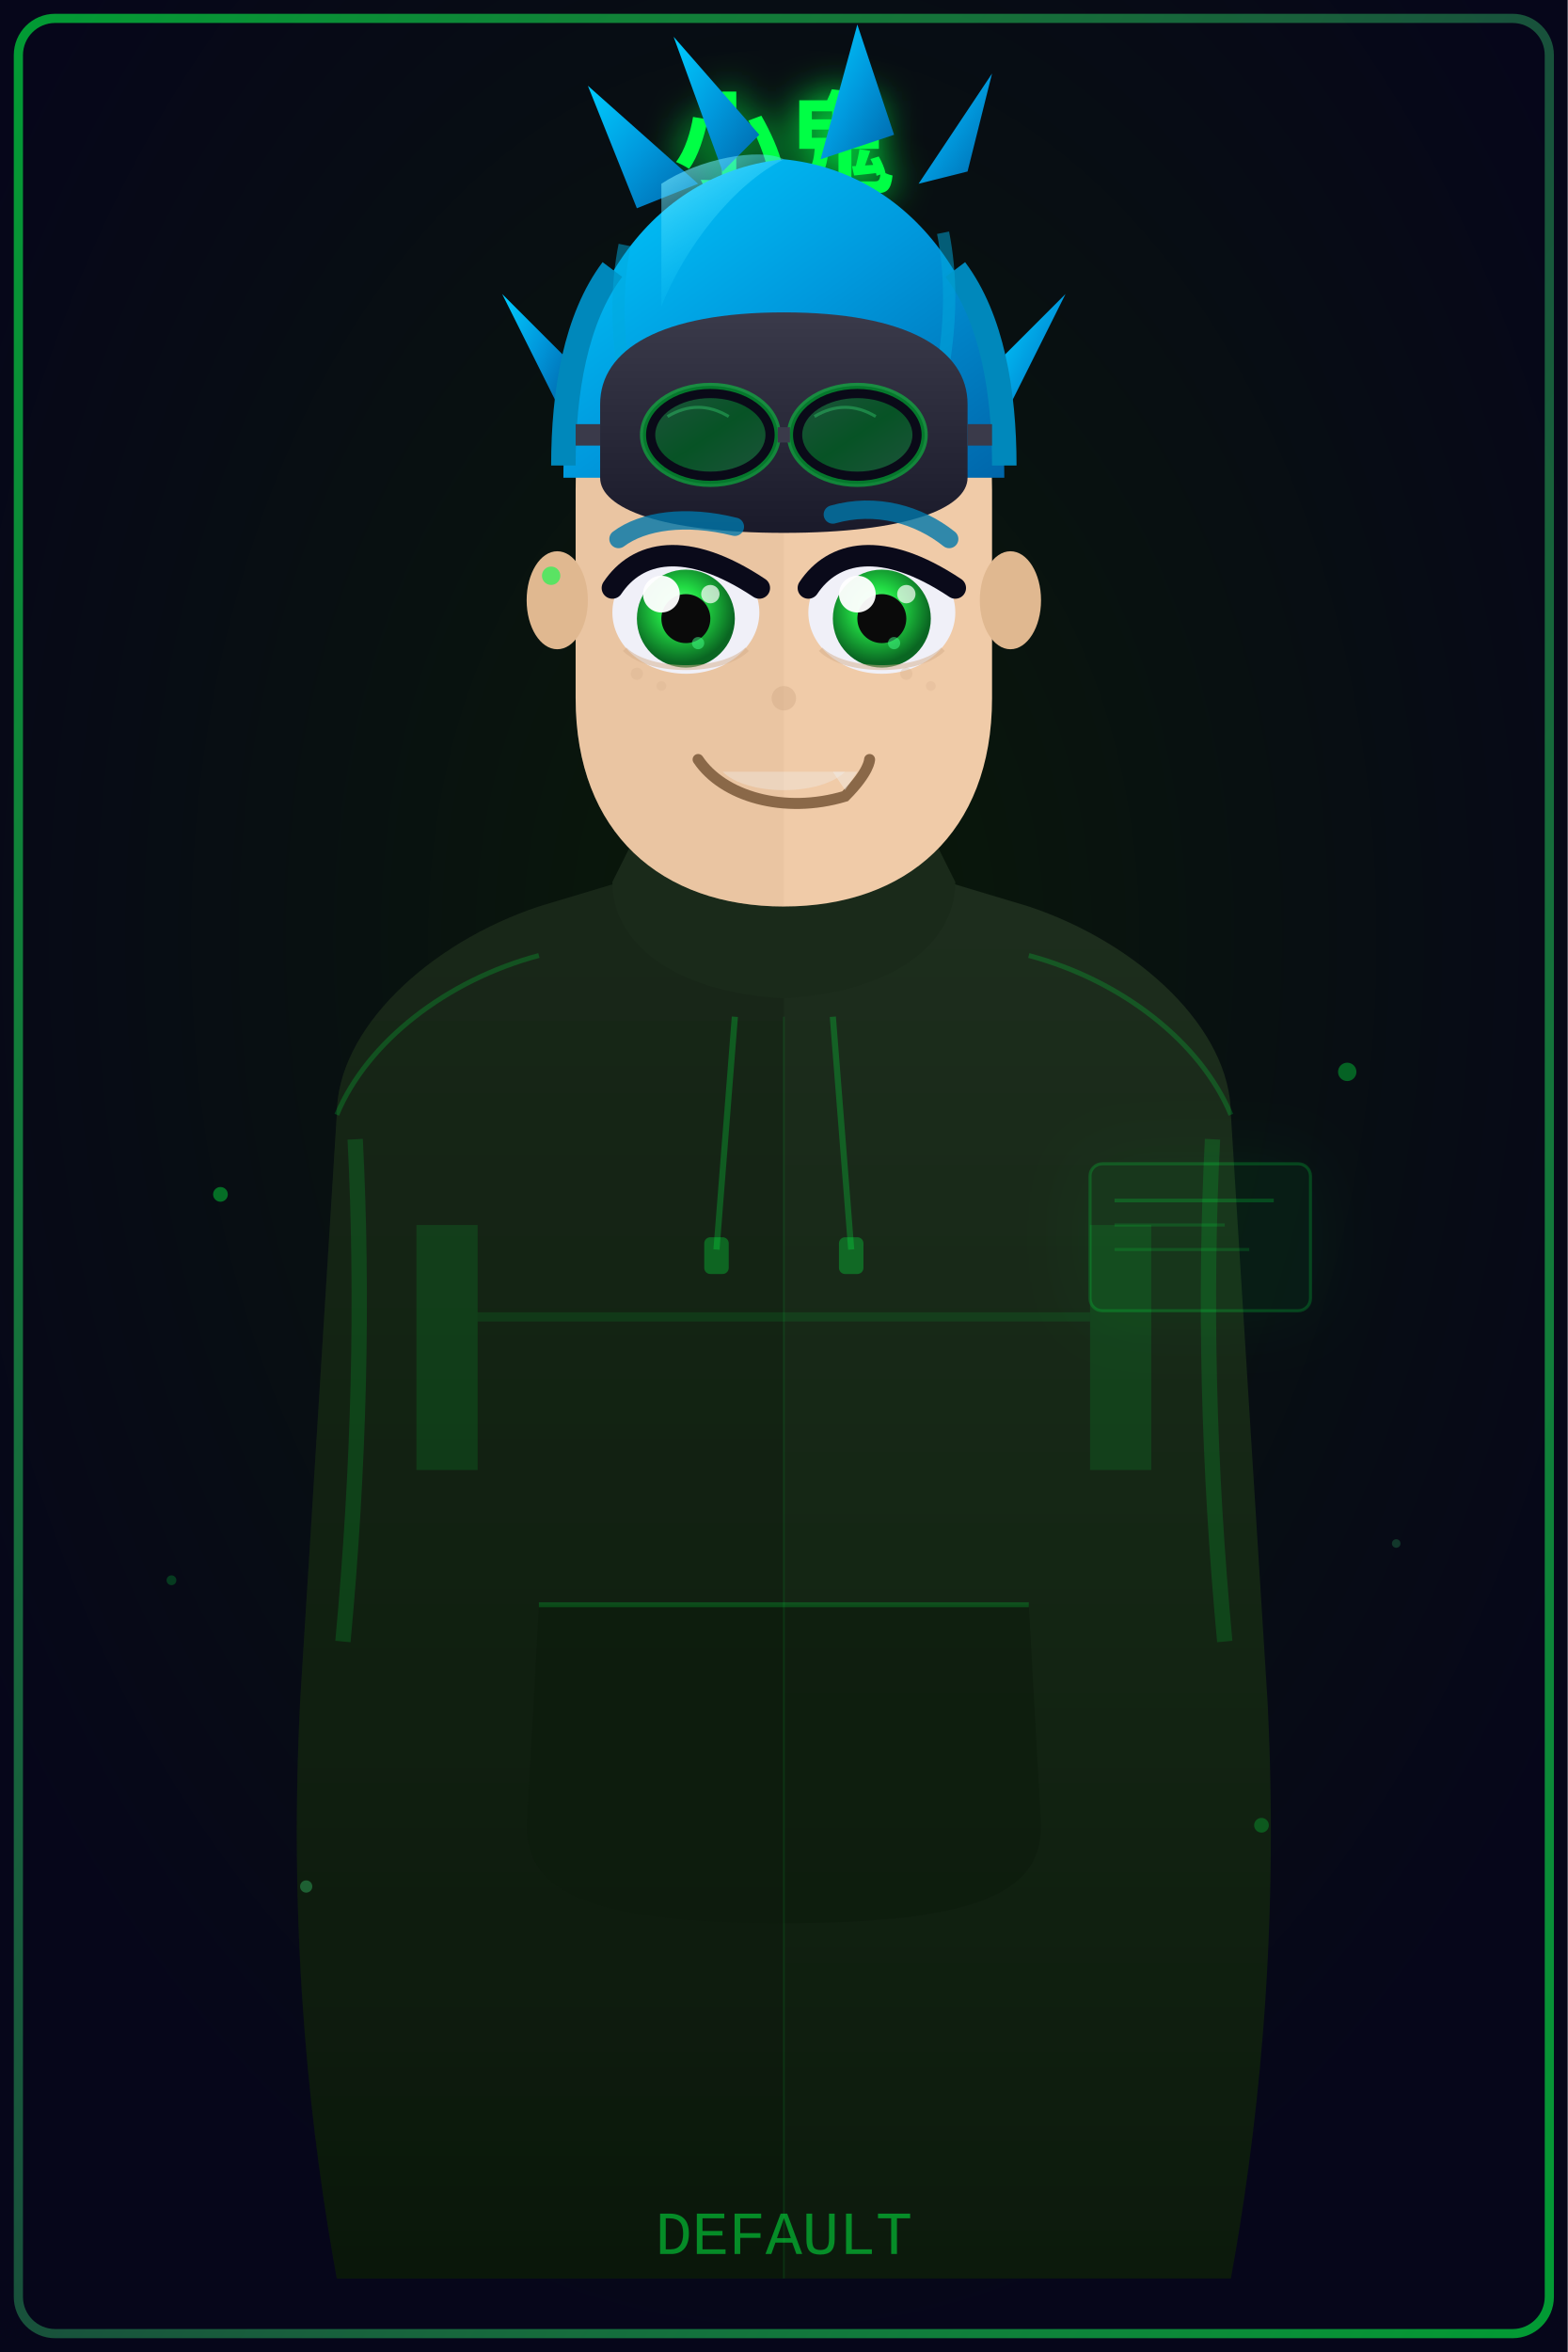
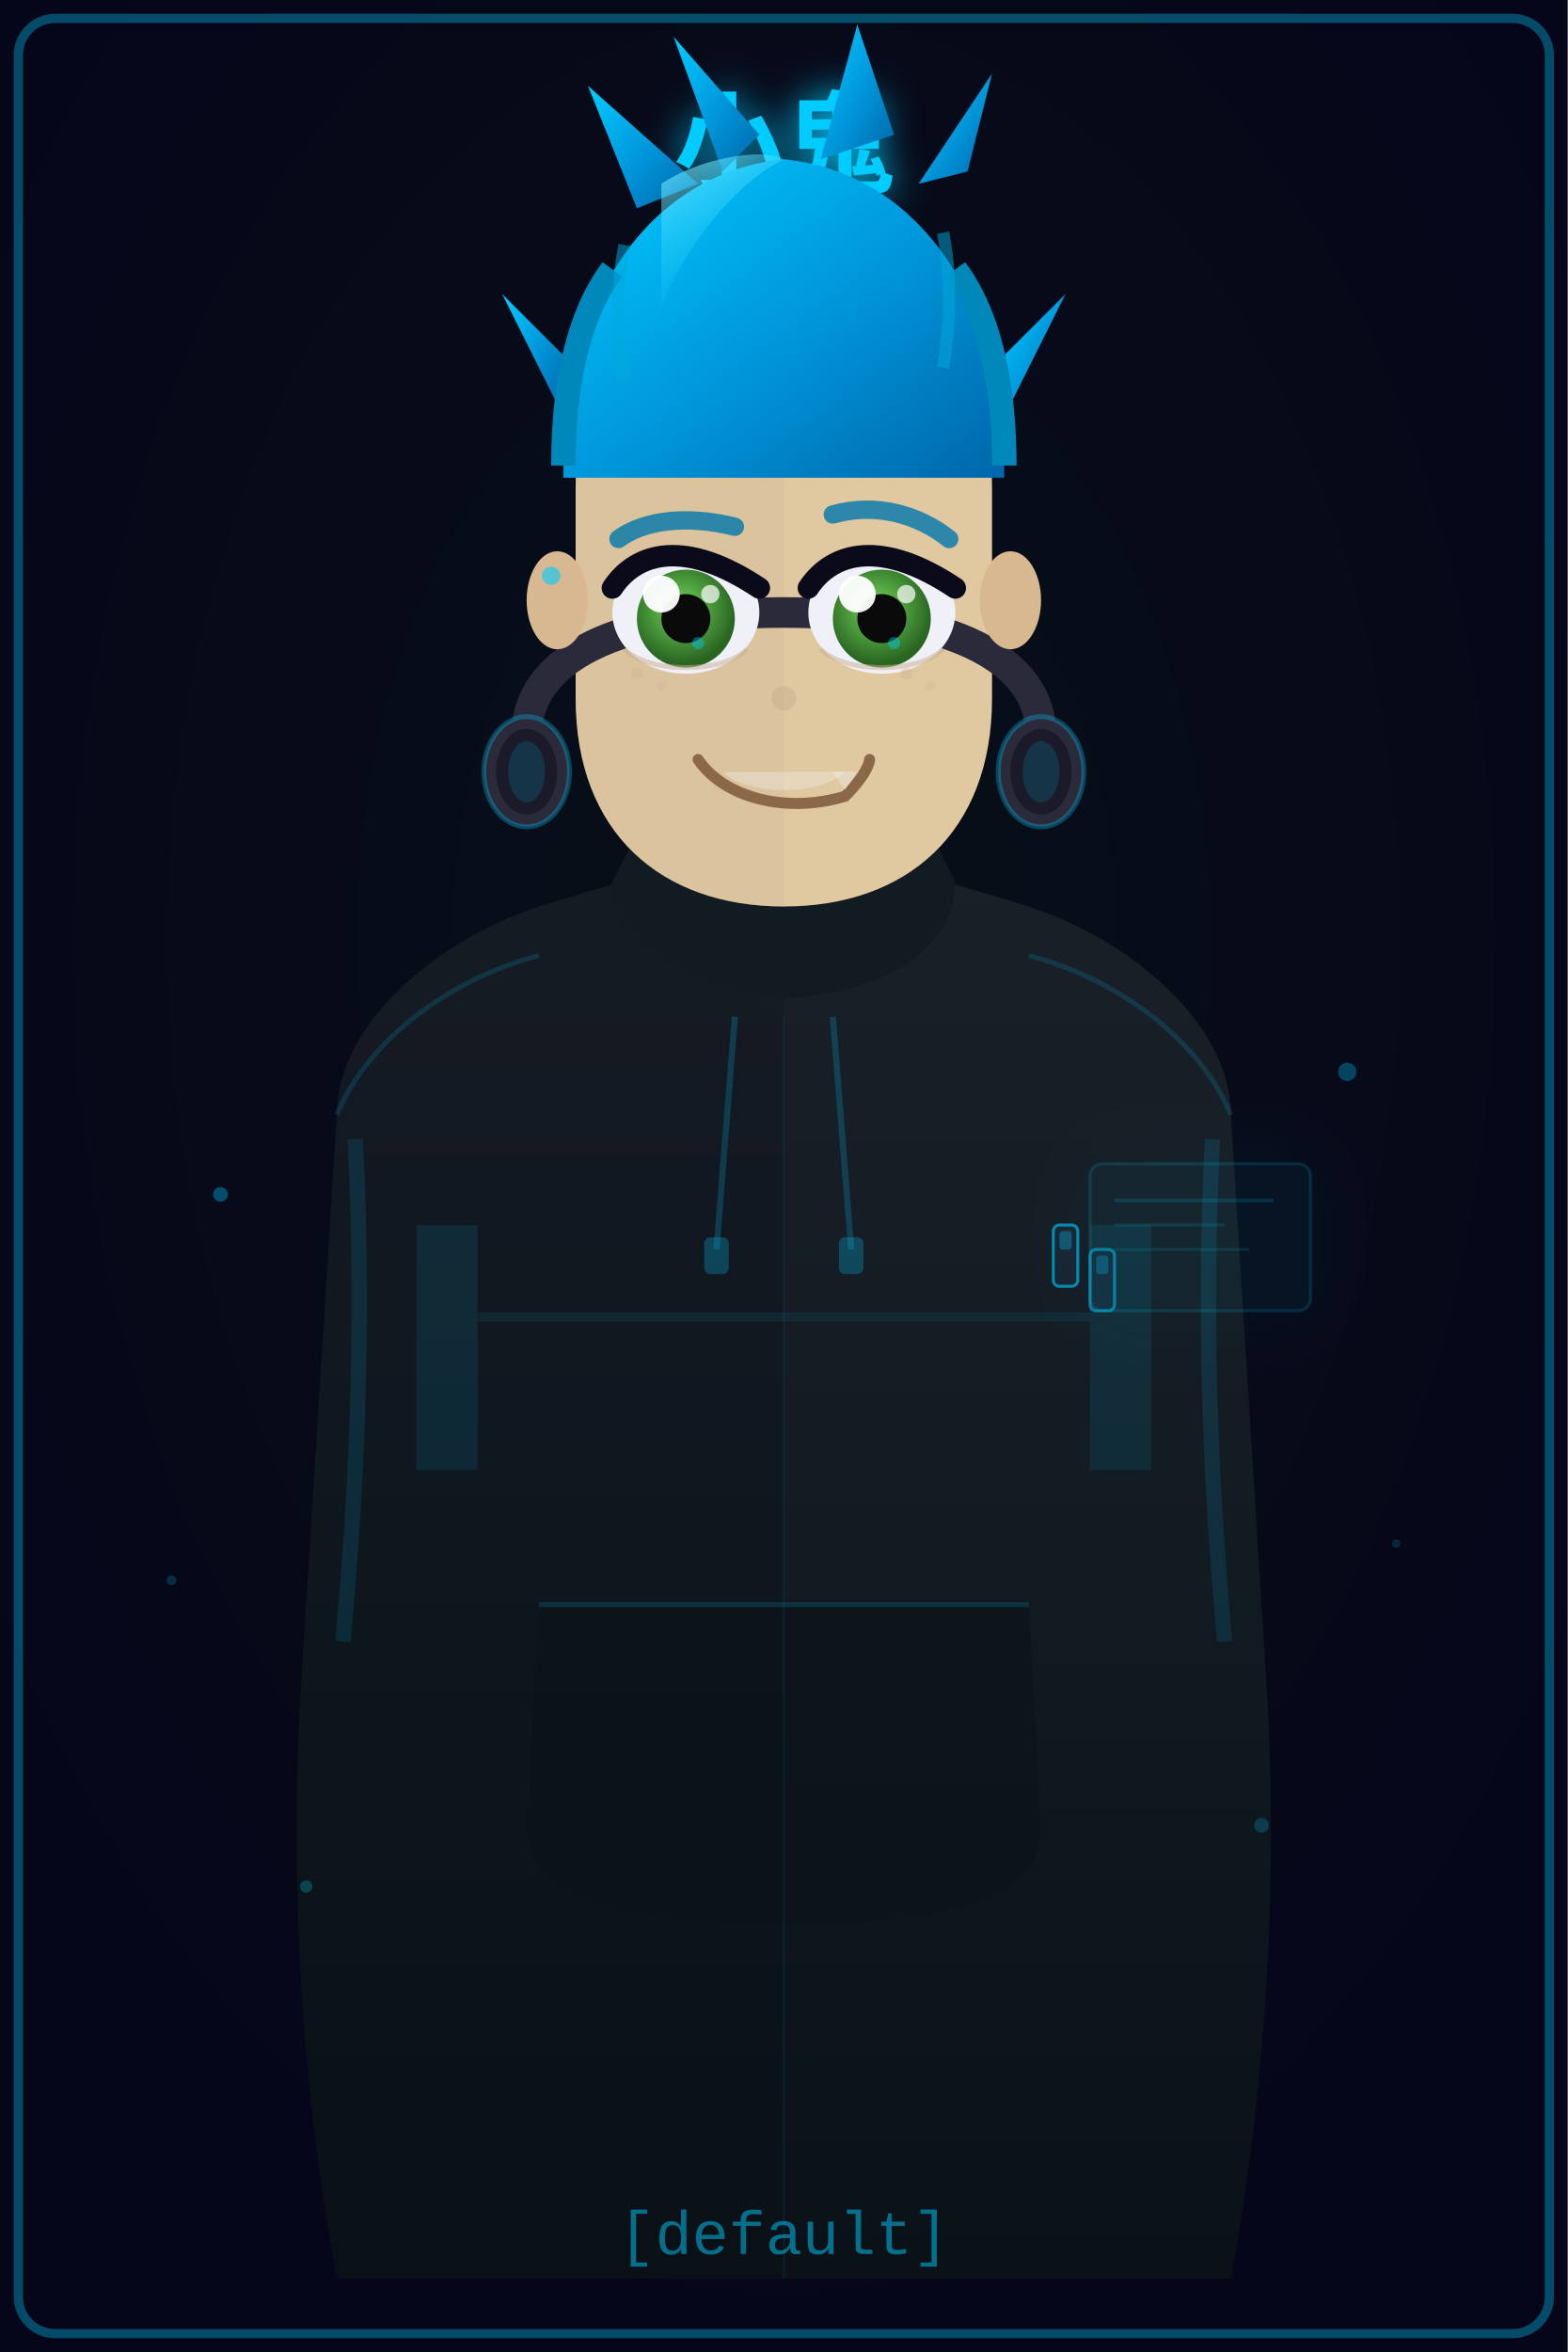
<svg xmlns="http://www.w3.org/2000/svg" width="256" height="384" viewBox="0 0 256 384">
  <defs>
-     <radialGradient id="kd-bg" cx="50%" cy="40%" r="60%">
-       <stop offset="0%" stop-color="#0a1a08" />
+     <radialGradient id="bg" cx="50%" cy="40%" r="60%">
+       <stop offset="0%" stop-color="#081018" />
      <stop offset="100%" stop-color="#06061a" />
    </radialGradient>
-     <radialGradient id="kd-iris-l" cx="45%" cy="40%" r="55%">
-       <stop offset="0%" stop-color="#66ff88" />
-       <stop offset="40%" stop-color="#22dd44" />
-       <stop offset="100%" stop-color="#0a6622" />
+     <radialGradient id="iris-l" cx="45%" cy="40%" r="55%">
+       <stop offset="0%" stop-color="#88cc66" />
+       <stop offset="40%" stop-color="#55aa44" />
+       <stop offset="100%" stop-color="#2a6622" />
    </radialGradient>
-     <radialGradient id="kd-iris-r" cx="45%" cy="40%" r="55%">
-       <stop offset="0%" stop-color="#66ff88" />
-       <stop offset="40%" stop-color="#22dd44" />
-       <stop offset="100%" stop-color="#0a6622" />
+     <radialGradient id="iris-r" cx="45%" cy="40%" r="55%">
+       <stop offset="0%" stop-color="#88cc66" />
+       <stop offset="40%" stop-color="#55aa44" />
+       <stop offset="100%" stop-color="#2a6622" />
    </radialGradient>
-     <linearGradient id="kd-hoodie" x1="0" y1="0" x2="0" y2="1">
-       <stop offset="0%" stop-color="#1e2e1e" />
-       <stop offset="50%" stop-color="#142614" />
-       <stop offset="100%" stop-color="#0c1a0c" />
+     <linearGradient id="hoodie" x1="0" y1="0" x2="0" y2="1">
+       <stop offset="0%" stop-color="#1a2028" />
+       <stop offset="50%" stop-color="#121a22" />
+       <stop offset="100%" stop-color="#0a1218" />
    </linearGradient>
-     <linearGradient id="kd-hoodie-shadow" x1="0" y1="0" x2="0" y2="1">
-       <stop offset="0%" stop-color="#0c180c" />
-       <stop offset="100%" stop-color="#081208" />
+     <linearGradient id="hoodie-shadow" x1="0" y1="0" x2="0" y2="1">
+       <stop offset="0%" stop-color="#0a1018" />
+       <stop offset="100%" stop-color="#060c12" />
    </linearGradient>
-     <linearGradient id="kd-hair" x1="0" y1="0" x2="1" y2="1">
+     <linearGradient id="hair" x1="0" y1="0" x2="1" y2="1">
      <stop offset="0%" stop-color="#00ccff" />
      <stop offset="50%" stop-color="#0099dd" />
      <stop offset="100%" stop-color="#0066aa" />
    </linearGradient>
-     <linearGradient id="kd-hair-shine" x1="0" y1="0" x2="0.5" y2="1">
+     <linearGradient id="hair-shine" x1="0" y1="0" x2="0.5" y2="1">
      <stop offset="0%" stop-color="#88eeff" stop-opacity="0.7" />
      <stop offset="100%" stop-color="#00ccff" stop-opacity="0" />
-     </linearGradient>
-     <linearGradient id="kd-goggles" x1="0" y1="0" x2="0" y2="1">
-       <stop offset="0%" stop-color="#3a3a4a" />
-       <stop offset="100%" stop-color="#1a1a2a" />
-     </linearGradient>
-     <linearGradient id="kd-goggle-lens" x1="0" y1="0" x2="1" y2="1">
-       <stop offset="0%" stop-color="#44ff88" />
-       <stop offset="50%" stop-color="#00ff44" />
-       <stop offset="100%" stop-color="#44ff88" />
-     </linearGradient>
-     <linearGradient id="kd-border" x1="0" y1="0" x2="1" y2="1">
-       <stop offset="0%" stop-color="#00ff44" stop-opacity="0.6" />
-       <stop offset="50%" stop-color="#44ff88" stop-opacity="0.3" />
-       <stop offset="100%" stop-color="#00ff44" stop-opacity="0.6" />
    </linearGradient>
    <filter id="glow" x="-50%" y="-50%" width="200%" height="200%">
      <feGaussianBlur stdDeviation="3" result="b" />
      <feMerge>
        <feMergeNode in="b" />
        <feMergeNode in="SourceGraphic" />
      </feMerge>
    </filter>
-     <filter id="glow-soft" x="-50%" y="-50%" width="200%" height="200%">
+     <filter id="glowSoft" x="-50%" y="-50%" width="200%" height="200%">
      <feGaussianBlur stdDeviation="6" result="b" />
      <feMerge>
        <feMergeNode in="b" />
        <feMergeNode in="SourceGraphic" />
      </feMerge>
    </filter>
  </defs>
-   <rect width="256" height="384" fill="url(#kd-bg)" />
-   <rect x="3" y="3" width="250" height="378" rx="6" fill="none" stroke="url(#kd-border)" stroke-width="1.5" />
-   <text x="128" y="30" font-family="'Courier New', monospace" font-size="18" font-weight="bold" fill="#00ff44" text-anchor="middle" filter="url(#glow)">小鬼</text>
-   <path d="M55,182 C55,168 70,154 88,148 L108,142 C116,139 122,138 128,137 C134,138 140,139 148,142 L168,148 C186,154 201,168 201,182 L207,278 C209,318 205,350 201,372 L55,372 C51,350 47,318 49,278 Z" fill="url(#kd-hoodie)" />
-   <path d="M55,182 C55,168 70,154 88,148 L108,142 C116,139 122,138 128,137 L128,372 L55,372 C51,350 47,318 49,278 Z" fill="url(#kd-hoodie-shadow)" opacity="0.3" />
-   <path d="M68,200 L78,200 L78,240 L68,240 Z" fill="#00ff44" opacity="0.12" />
-   <path d="M178,200 L188,200 L188,240 L178,240 Z" fill="#00ff44" opacity="0.12" />
-   <path d="M58,186 Q60,225 56,268" fill="none" stroke="#00ff44" stroke-width="2.5" opacity="0.15" />
-   <path d="M198,186 Q196,225 200,268" fill="none" stroke="#00ff44" stroke-width="2.5" opacity="0.15" />
-   <path d="M78,215 L178,215" fill="none" stroke="#00ff44" stroke-width="1.5" opacity="0.1" />
-   <path d="M88,262 L168,262 L170,298 C170,308 162,314 128,314 C94,314 86,308 86,298 Z" fill="#0c1a0c" opacity="0.6" />
-   <path d="M88,262 L168,262" fill="none" stroke="#00ff44" stroke-width="0.8" opacity="0.2" />
-   <path d="M128,166 L128,372" fill="none" stroke="#00ff44" stroke-width="0.3" opacity="0.1" />
-   <line x1="120" y1="166" x2="117" y2="204" stroke="#00ff44" stroke-width="1" opacity="0.25" />
-   <line x1="136" y1="166" x2="139" y2="204" stroke="#00ff44" stroke-width="1" opacity="0.25" />
-   <rect x="115" y="202" width="4" height="6" rx="1" fill="#00ff44" opacity="0.3" />
-   <rect x="137" y="202" width="4" height="6" rx="1" fill="#00ff44" opacity="0.3" />
+   <rect width="256" height="384" fill="url(#bg)" />
+   <rect x="3" y="3" width="250" height="378" rx="6" fill="none" stroke="#00ccff" stroke-width="1.5" opacity="0.35" />
+   <text x="128" y="30" font-family="'Courier New', monospace" font-size="18" font-weight="bold" fill="#00ccff" text-anchor="middle" filter="url(#glow)">小鬼</text>
+   <path d="M55,182 C55,168 70,154 88,148 L108,142 C116,139 122,138 128,137 C134,138 140,139 148,142 L168,148 C186,154 201,168 201,182 L207,278 C209,318 205,350 201,372 L55,372 C51,350 47,318 49,278 Z" fill="url(#hoodie)" />
+   <path d="M55,182 C55,168 70,154 88,148 L108,142 C116,139 122,138 128,137 L128,372 L55,372 C51,350 47,318 49,278 Z" fill="url(#hoodie-shadow)" opacity="0.3" />
+   <path d="M68,200 L78,200 L78,240 L68,240 Z" fill="#00ccff" opacity="0.1" />
+   <path d="M178,200 L188,200 L188,240 L178,240 Z" fill="#00ccff" opacity="0.1" />
+   <path d="M58,186 Q60,225 56,268" fill="none" stroke="#00ccff" stroke-width="2.5" opacity="0.12" />
+   <path d="M198,186 Q196,225 200,268" fill="none" stroke="#00ccff" stroke-width="2.5" opacity="0.12" />
+   <path d="M78,215 L178,215" fill="none" stroke="#00ccff" stroke-width="1.5" opacity="0.08" />
+   <rect x="172" y="200" width="4" height="10" rx="1" fill="#1a2a3a" stroke="#00ccff" stroke-width="0.5" opacity="0.6" />
+   <rect x="173" y="201" width="2" height="3" rx="0.5" fill="#00ccff" opacity="0.3" />
+   <rect x="178" y="204" width="4" height="10" rx="1" fill="#1a2a3a" stroke="#00ccff" stroke-width="0.5" opacity="0.5" />
+   <rect x="179" y="205" width="2" height="3" rx="0.5" fill="#00ccff" opacity="0.25" />
+   <path d="M88,262 L168,262 L170,298 C170,308 162,314 128,314 C94,314 86,308 86,298 Z" fill="#0a1218" opacity="0.6" />
+   <path d="M88,262 L168,262" fill="none" stroke="#00ccff" stroke-width="0.8" opacity="0.15" />
+   <path d="M128,166 L128,372" fill="none" stroke="#00ccff" stroke-width="0.3" opacity="0.08" />
+   <line x1="120" y1="166" x2="117" y2="204" stroke="#00ccff" stroke-width="1" opacity="0.2" />
+   <line x1="136" y1="166" x2="139" y2="204" stroke="#00ccff" stroke-width="1" opacity="0.2" />
+   <rect x="115" y="202" width="4" height="6" rx="1" fill="#00ccff" opacity="0.25" />
+   <rect x="137" y="202" width="4" height="6" rx="1" fill="#00ccff" opacity="0.25" />
  <path d="M112,156 C118,150 124,148 128,147 C132,148 138,150 144,156" fill="#1a1a2a" />
-   <path d="M122,156 L128,148 L134,156" fill="none" stroke="#00ff44" stroke-width="0.8" opacity="0.4" />
-   <path d="M118,130 L118,152 C118,155 122,157 128,157 C134,157 138,155 138,152 L138,130" fill="#f0cba8" />
-   <path d="M118,130 L118,152 C118,155 122,157 128,157 L128,130" fill="#d4ad8a" opacity="0.35" />
-   <path d="M104,136 C110,144 118,147 128,147 C138,147 146,144 152,136 L156,144 C156,154 146,162 128,163 C110,162 100,154 100,144 Z" fill="#1a2a1a" />
-   <path d="M94,80 C94,50 108,36 128,34 C148,36 162,50 162,80 L162,114 C162,136 148,148 128,148 C108,148 94,136 94,114 Z" fill="#f0cba8" />
-   <path d="M94,80 C94,50 108,36 128,34 L128,148 C108,148 94,136 94,114 Z" fill="#d4ad8a" opacity="0.2" />
-   <path d="M92,78 C92,46 108,28 128,26 C148,28 164,46 164,78" fill="url(#kd-hair)" />
-   <path d="M104,34 L96,14 L114,30" fill="url(#kd-hair)" />
-   <path d="M118,28 L110,6 L124,22" fill="url(#kd-hair)" />
-   <path d="M134,26 L140,4 L146,22" fill="url(#kd-hair)" />
-   <path d="M150,30 L162,12 L158,28" fill="url(#kd-hair)" />
-   <path d="M92,58 L82,48 L92,68" fill="url(#kd-hair)" />
-   <path d="M164,58 L174,48 L164,68" fill="url(#kd-hair)" />
+   <path d="M122,156 L128,148 L134,156" fill="none" stroke="#00ccff" stroke-width="0.8" opacity="0.3" />
+   <path d="M118,130 L118,152 C118,155 122,157 128,157 C134,157 138,155 138,152 L138,130" fill="#e0c8a0" />
+   <path d="M118,130 L118,152 C118,155 122,157 128,157 L128,130" fill="#c8b090" opacity="0.3" />
+   <path d="M104,136 C110,144 118,147 128,147 C138,147 146,144 152,136 L156,144 C156,154 146,162 128,163 C110,162 100,154 100,144 Z" fill="#121a22" />
+   <path d="M94,80 C94,50 108,36 128,34 C148,36 162,50 162,80 L162,114 C162,136 148,148 128,148 C108,148 94,136 94,114 Z" fill="#e0c8a0" />
+   <path d="M94,80 C94,50 108,36 128,34 L128,148 C108,148 94,136 94,114 Z" fill="#c8b090" opacity="0.2" />
+   <path d="M92,78 C92,46 108,28 128,26 C148,28 164,46 164,78" fill="url(#hair)" />
+   <path d="M104,34 L96,14 L114,30" fill="url(#hair)" />
+   <path d="M118,28 L110,6 L124,22" fill="url(#hair)" />
+   <path d="M134,26 L140,4 L146,22" fill="url(#hair)" />
+   <path d="M150,30 L162,12 L158,28" fill="url(#hair)" />
+   <path d="M92,58 L82,48 L92,68" fill="url(#hair)" />
+   <path d="M164,58 L174,48 L164,68" fill="url(#hair)" />
  <path d="M92,76 C92,64 94,52 100,44" fill="none" stroke="#0088bb" stroke-width="4" />
  <path d="M164,76 C164,64 162,52 156,44" fill="none" stroke="#0088bb" stroke-width="4" />
-   <path d="M108,30 C114,26 124,24 128,26 C120,30 112,40 108,50 Z" fill="url(#kd-hair-shine)" />
+   <path d="M108,30 C114,26 124,24 128,26 C120,30 112,40 108,50 Z" fill="url(#hair-shine)" />
  <path d="M102,40 Q100,50 102,62" fill="none" stroke="#00aadd" stroke-width="2" opacity="0.5" />
  <path d="M154,38 Q156,48 154,60" fill="none" stroke="#00aadd" stroke-width="2" opacity="0.5" />
-   <path d="M98,66 C98,57 108,51 128,51 C148,51 158,57 158,66 L158,78 C158,83 148,87 128,87 C108,87 98,83 98,78 Z" fill="url(#kd-goggles)" />
-   <path d="M94,71 L98,71" fill="none" stroke="#3a3a4a" stroke-width="3.5" />
-   <path d="M158,71 L162,71" fill="none" stroke="#3a3a4a" stroke-width="3.5" />
-   <ellipse cx="116" cy="71" rx="11" ry="8" fill="#0a0a18" />
-   <ellipse cx="116" cy="71" rx="9" ry="6" fill="url(#kd-goggle-lens)" opacity="0.3" />
-   <ellipse cx="140" cy="71" rx="11" ry="8" fill="#0a0a18" />
-   <ellipse cx="140" cy="71" rx="9" ry="6" fill="url(#kd-goggle-lens)" opacity="0.3" />
-   <ellipse cx="116" cy="71" rx="11" ry="8" fill="none" stroke="#00ff44" stroke-width="1" opacity="0.45" />
-   <ellipse cx="140" cy="71" rx="11" ry="8" fill="none" stroke="#00ff44" stroke-width="1" opacity="0.45" />
-   <path d="M127,71 L129,71" fill="none" stroke="#3a3a4a" stroke-width="2.5" />
-   <path d="M109,68 Q114,65 119,68" fill="none" stroke="#44ff88" stroke-width="0.5" opacity="0.3" />
-   <path d="M133,68 Q138,65 143,68" fill="none" stroke="#44ff88" stroke-width="0.5" opacity="0.3" />
-   <ellipse cx="91" cy="98" rx="5" ry="8" fill="#e0b890" />
-   <ellipse cx="165" cy="98" rx="5" ry="8" fill="#e0b890" />
-   <circle cx="90" cy="94" r="1.5" fill="#00ff44" opacity="0.6" />
+   <path d="M86,120 C86,108 100,100 128,100 C156,100 170,108 170,120" fill="none" stroke="#2a2a3a" stroke-width="5" />
+   <ellipse cx="86" cy="126" rx="7" ry="9" fill="#2a2a3a" />
+   <ellipse cx="86" cy="126" rx="5" ry="7" fill="#1a1a28" />
+   <ellipse cx="86" cy="126" rx="3" ry="5" fill="#00ccff" opacity="0.15" />
+   <ellipse cx="170" cy="126" rx="7" ry="9" fill="#2a2a3a" />
+   <ellipse cx="170" cy="126" rx="5" ry="7" fill="#1a1a28" />
+   <ellipse cx="170" cy="126" rx="3" ry="5" fill="#00ccff" opacity="0.15" />
+   <ellipse cx="86" cy="126" rx="7" ry="9" fill="none" stroke="#00ccff" stroke-width="0.8" opacity="0.3" />
+   <ellipse cx="170" cy="126" rx="7" ry="9" fill="none" stroke="#00ccff" stroke-width="0.8" opacity="0.3" />
+   <ellipse cx="91" cy="98" rx="5" ry="8" fill="#d8b890" />
+   <ellipse cx="165" cy="98" rx="5" ry="8" fill="#d8b890" />
+   <circle cx="90" cy="94" r="1.5" fill="#00ccff" opacity="0.6" />
  <path d="M101,88 C105,85 112,84 120,86" fill="none" stroke="#0077aa" stroke-width="3" stroke-linecap="round" opacity="0.8" />
  <path d="M136,84 C143,82 150,84 155,88" fill="none" stroke="#0077aa" stroke-width="3" stroke-linecap="round" opacity="0.8" />
  <ellipse cx="112" cy="100" rx="12" ry="10" fill="#f0f0f8" />
  <path d="M100,96 C104,90 112,88 124,96" fill="none" stroke="#0a0a1a" stroke-width="3.5" stroke-linecap="round" />
-   <circle cx="112" cy="101" r="8" fill="url(#kd-iris-l)" />
+   <circle cx="112" cy="101" r="8" fill="url(#iris-l)" />
  <circle cx="112" cy="101" r="4" fill="#0a0a0a" />
  <circle cx="108" cy="97" r="3" fill="#ffffff" opacity="0.95" />
  <circle cx="116" cy="97" r="1.5" fill="#ffffff" opacity="0.7" />
-   <circle cx="114" cy="105" r="1" fill="#44ff88" opacity="0.5" />
-   <path d="M102,106 C106,110 118,110 122,106" fill="none" stroke="#d4ad8a" stroke-width="0.8" opacity="0.5" />
+   <circle cx="114" cy="105" r="1" fill="#00ccff" opacity="0.4" />
+   <path d="M102,106 C106,110 118,110 122,106" fill="none" stroke="#c8b090" stroke-width="0.8" opacity="0.5" />
  <ellipse cx="144" cy="100" rx="12" ry="10" fill="#f0f0f8" />
  <path d="M132,96 C136,90 144,88 156,96" fill="none" stroke="#0a0a1a" stroke-width="3.5" stroke-linecap="round" />
-   <circle cx="144" cy="101" r="8" fill="url(#kd-iris-r)" />
+   <circle cx="144" cy="101" r="8" fill="url(#iris-r)" />
  <circle cx="144" cy="101" r="4" fill="#0a0a0a" />
  <circle cx="140" cy="97" r="3" fill="#ffffff" opacity="0.95" />
  <circle cx="148" cy="97" r="1.5" fill="#ffffff" opacity="0.7" />
-   <circle cx="146" cy="105" r="1" fill="#44ff88" opacity="0.5" />
-   <path d="M134,106 C138,110 150,110 154,106" fill="none" stroke="#d4ad8a" stroke-width="0.8" opacity="0.5" />
-   <circle cx="128" cy="114" r="2" fill="#d4ad8a" opacity="0.5" />
+   <circle cx="146" cy="105" r="1" fill="#00ccff" opacity="0.4" />
+   <path d="M134,106 C138,110 150,110 154,106" fill="none" stroke="#c8b090" stroke-width="0.8" opacity="0.5" />
+   <circle cx="128" cy="114" r="2" fill="#c8b090" opacity="0.5" />
  <path d="M114,124 C118,130 128,133 138,130 C142,126 142,124 142,124" fill="none" stroke="#8a6848" stroke-width="1.8" stroke-linecap="round" />
  <path d="M118,126 C122,130 134,130 138,126" fill="#f0f0f0" opacity="0.35" />
  <path d="M136,126 L138,129 L140,126" fill="#f0f0f0" opacity="0.4" />
-   <circle cx="104" cy="110" r="1" fill="#d4ad8a" opacity="0.3" />
-   <circle cx="108" cy="112" r="0.8" fill="#d4ad8a" opacity="0.25" />
-   <circle cx="148" cy="110" r="1" fill="#d4ad8a" opacity="0.3" />
-   <circle cx="152" cy="112" r="0.8" fill="#d4ad8a" opacity="0.25" />
-   <path d="M55,182 C60,170 73,160 88,156" fill="none" stroke="#00ff44" stroke-width="0.8" opacity="0.2" />
-   <path d="M201,182 C196,170 183,160 168,156" fill="none" stroke="#00ff44" stroke-width="0.8" opacity="0.2" />
-   <rect x="178" y="190" width="36" height="24" rx="2" fill="#00ff44" opacity="0.06" filter="url(#glow-soft)" />
-   <line x1="182" y1="196" x2="208" y2="196" stroke="#00ff44" stroke-width="0.6" opacity="0.2" />
-   <line x1="182" y1="200" x2="200" y2="200" stroke="#00ff44" stroke-width="0.5" opacity="0.15" />
-   <line x1="182" y1="204" x2="204" y2="204" stroke="#00ff44" stroke-width="0.5" opacity="0.15" />
-   <rect x="178" y="190" width="36" height="24" rx="2" fill="none" stroke="#00ff44" stroke-width="0.5" opacity="0.2" />
-   <circle cx="36" cy="195" r="1.2" fill="#00ff44" opacity="0.4" />
-   <circle cx="220" cy="175" r="1.5" fill="#00ff44" opacity="0.35" />
-   <circle cx="50" cy="308" r="1" fill="#44ff88" opacity="0.3" />
-   <circle cx="206" cy="298" r="1.2" fill="#00ff44" opacity="0.25" />
-   <circle cx="28" cy="258" r="0.8" fill="#00ff44" opacity="0.2" />
-   <circle cx="228" cy="252" r="0.7" fill="#44ff88" opacity="0.18" />
-   <text x="128" y="368" font-family="'Courier New', monospace" font-size="10" fill="#00ff44" text-anchor="middle" opacity="0.5">DEFAULT</text>
+   <circle cx="104" cy="110" r="1" fill="#c8b090" opacity="0.3" />
+   <circle cx="108" cy="112" r="0.8" fill="#c8b090" opacity="0.25" />
+   <circle cx="148" cy="110" r="1" fill="#c8b090" opacity="0.3" />
+   <circle cx="152" cy="112" r="0.8" fill="#c8b090" opacity="0.25" />
+   <path d="M55,182 C60,170 73,160 88,156" fill="none" stroke="#00ccff" stroke-width="0.8" opacity="0.15" />
+   <path d="M201,182 C196,170 183,160 168,156" fill="none" stroke="#00ccff" stroke-width="0.8" opacity="0.15" />
+   <rect x="178" y="190" width="36" height="24" rx="2" fill="#00ccff" opacity="0.05" filter="url(#glowSoft)" />
+   <line x1="182" y1="196" x2="208" y2="196" stroke="#00ccff" stroke-width="0.6" opacity="0.15" />
+   <line x1="182" y1="200" x2="200" y2="200" stroke="#00ccff" stroke-width="0.5" opacity="0.12" />
+   <line x1="182" y1="204" x2="204" y2="204" stroke="#00ccff" stroke-width="0.5" opacity="0.12" />
+   <rect x="178" y="190" width="36" height="24" rx="2" fill="none" stroke="#00ccff" stroke-width="0.5" opacity="0.15" />
+   <circle cx="36" cy="195" r="1.2" fill="#00ccff" opacity="0.35" />
+   <circle cx="220" cy="175" r="1.5" fill="#00ccff" opacity="0.3" />
+   <circle cx="50" cy="308" r="1" fill="#00ddee" opacity="0.25" />
+   <circle cx="206" cy="298" r="1.2" fill="#00ccff" opacity="0.2" />
+   <circle cx="28" cy="258" r="0.8" fill="#00ccff" opacity="0.18" />
+   <circle cx="228" cy="252" r="0.7" fill="#00ddee" opacity="0.15" />
+   <text x="128" y="368" font-family="'Courier New', monospace" font-size="10" fill="#00ccff" text-anchor="middle" opacity="0.5">[default]</text>
</svg>
